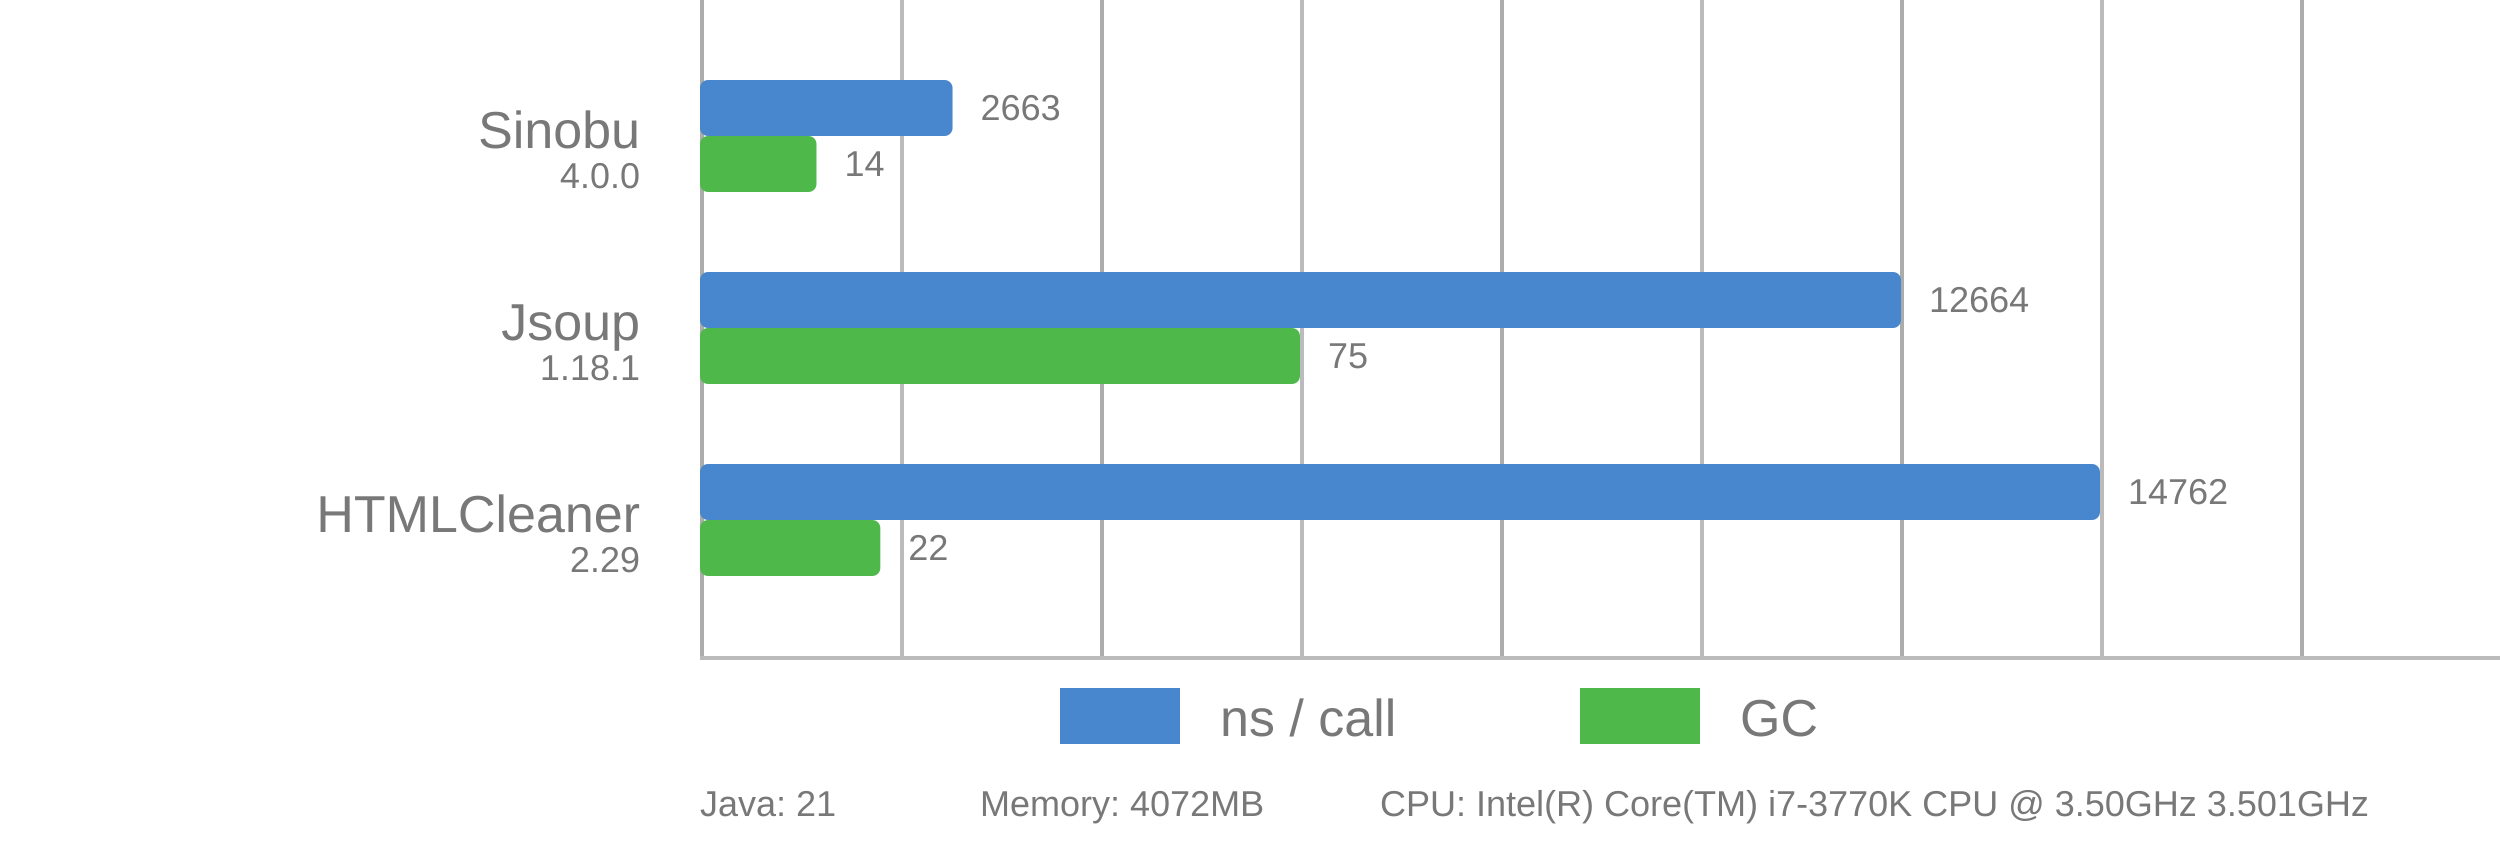
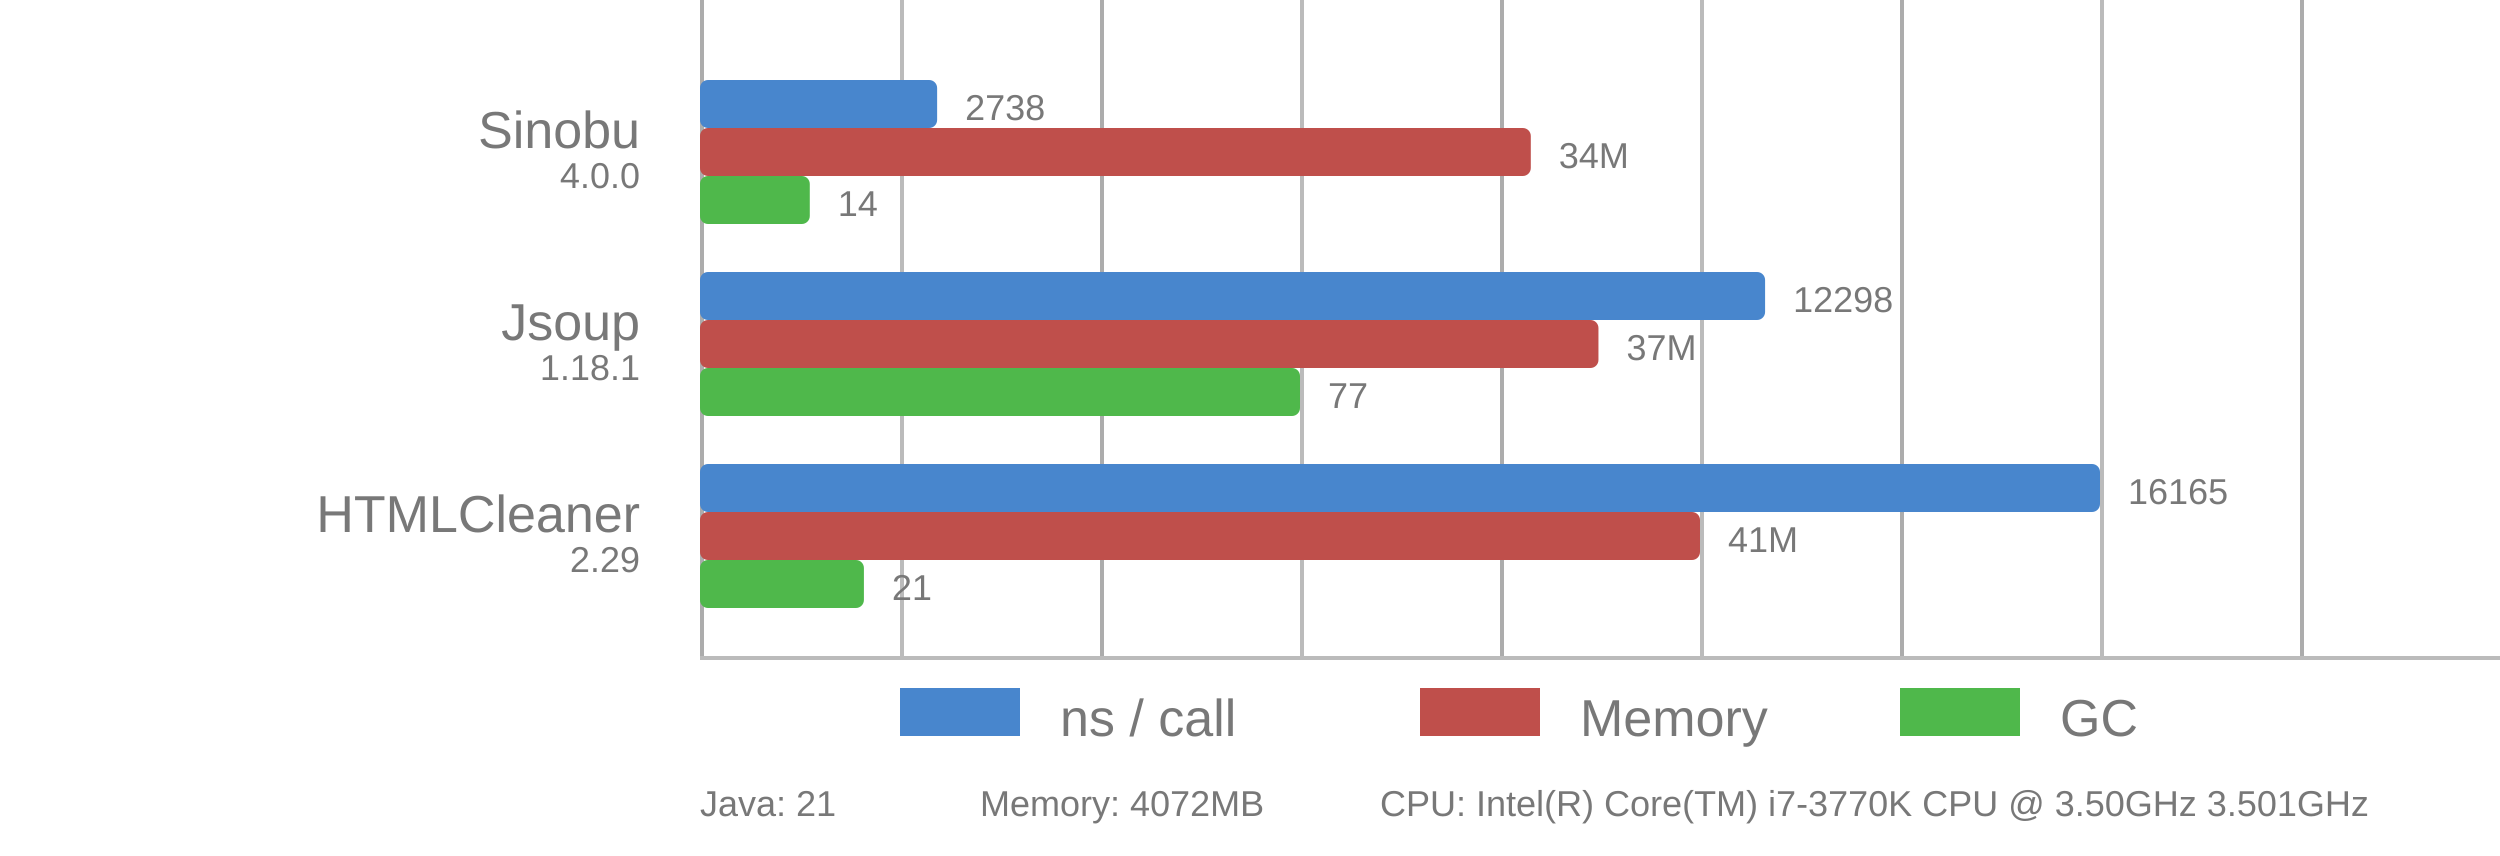
<svg xmlns="http://www.w3.org/2000/svg" viewBox="0 0 625 214">
  <style>
      text {
          font-family: Arial;
          font-size: 13px;
          fill: #787878;
      }

      .desc {
          font-size: 9px;
      }

      .vline {
          fill: #acacac;
          stroke: none;
          stroke-width: 0;
      }

      .subline {
          fill: #bbb;
          stroke: none;
          stroke-width: 0;
      }

      .call {
          fill: #4886CD;
          stroke-linejoin: round;
-           height: 14px;
+           height: 12px;
      }

      .gc {
          fill: #4FB84B;
          stroke-linejoin: round;
-           height: 14px;
+           height: 12px;
+       }
+ 
+       .memory {
+           fill: #BF4F4B;
+           stroke-linejoin: round;
+           height: 12px;
      }
  </style>
  <g>
    <rect x="175" y="0" width="1" height="164" class="vline" />
    <rect x="275" y="0" width="1" height="164" class="vline" />
    <rect x="375" y="0" width="1" height="164" class="vline" />
    <rect x="475" y="0" width="1" height="164" class="vline" />
    <rect x="575" y="0" width="1" height="164" class="vline" />
    <rect x="225" y="0" width="1" height="164" class="subline" />
    <rect x="325" y="0" width="1" height="164" class="subline" />
    <rect x="425" y="0" width="1" height="164" class="subline" />
    <rect x="525" y="0" width="1" height="164" class="subline" />
    <rect x="175" y="164" width="450" height="1" class="subline" />
-     <rect x="265" y="172" width="30" class="call" />
-     <text x="305" y="184">ns / call</text>
-     <rect x="395" y="172" width="30" class="gc" />
-     <text x="435" y="184">GC</text>
+     <rect x="225" y="172" width="30" class="call" />
+     <text x="265" y="184">ns / call</text>
+     <rect x="355" y="172" width="30" class="memory" />
+     <text x="395" y="184">Memory</text>
+     <rect x="475" y="172" width="30" class="gc" />
+     <text x="515" y="184">GC</text>
  </g>
-   <rect x="175" y="20" width="63.138" rx="2" ry="2" class="call" />
-   <rect x="175" y="34" width="29.122" rx="2" ry="2" class="gc" />
+   <rect x="175" y="20" width="59.282" rx="2" ry="2" class="call" />
+   <rect x="175" y="32" width="207.702" rx="2" ry="2" class="memory" />
+   <rect x="175" y="44" width="27.448" rx="2" ry="2" class="gc" />
  <text x="160" y="37" text-anchor="end">Sinobu</text>
  <text x="160" y="47" text-anchor="end" class="desc">4.0.0</text>
-   <text x="245.138" y="30" class="desc">2663</text>
-   <text x="211.122" y="44" class="desc">14</text>
-   <rect x="175" y="68" width="300.257" rx="2" ry="2" class="call" />
-   <rect x="175" y="82" width="150" rx="2" ry="2" class="gc" />
+   <text x="241.282" y="30" class="desc">2738</text>
+   <text x="389.702" y="42" class="desc">34M</text>
+   <text x="209.448" y="54" class="desc">14</text>
+   <rect x="175" y="68" width="266.273" rx="2" ry="2" class="call" />
+   <rect x="175" y="80" width="224.613" rx="2" ry="2" class="memory" />
+   <rect x="175" y="92" width="150" rx="2" ry="2" class="gc" />
  <text x="160" y="85" text-anchor="end">Jsoup</text>
  <text x="160" y="95" text-anchor="end" class="desc">1.18.1</text>
-   <text x="482.257" y="78" class="desc">12664</text>
-   <text x="332" y="92" class="desc">75</text>
+   <text x="448.273" y="78" class="desc">12298</text>
+   <text x="406.613" y="90" class="desc">37M</text>
+   <text x="332" y="102" class="desc">77</text>
  <rect x="175" y="116" width="350" rx="2" ry="2" class="call" />
-   <rect x="175" y="130" width="45.08" rx="2" ry="2" class="gc" />
+   <rect x="175" y="128" width="250" rx="2" ry="2" class="memory" />
+   <rect x="175" y="140" width="40.979" rx="2" ry="2" class="gc" />
  <text x="160" y="133" text-anchor="end">HTMLCleaner</text>
  <text x="160" y="143" text-anchor="end" class="desc">2.29</text>
-   <text x="532" y="126" class="desc">14762</text>
-   <text x="227.08" y="140" class="desc">22</text>
+   <text x="532" y="126" class="desc">16165</text>
+   <text x="432" y="138" class="desc">41M</text>
+   <text x="222.979" y="150" class="desc">21</text>
  <text x="175" y="204" class="desc">Java: 21</text>
  <text x="245" y="204" class="desc">Memory: 4072MB</text>
  <text x="345" y="204" class="desc">CPU: Intel(R) Core(TM) i7-3770K CPU @ 3.50GHz 3.501GHz</text>
</svg>
